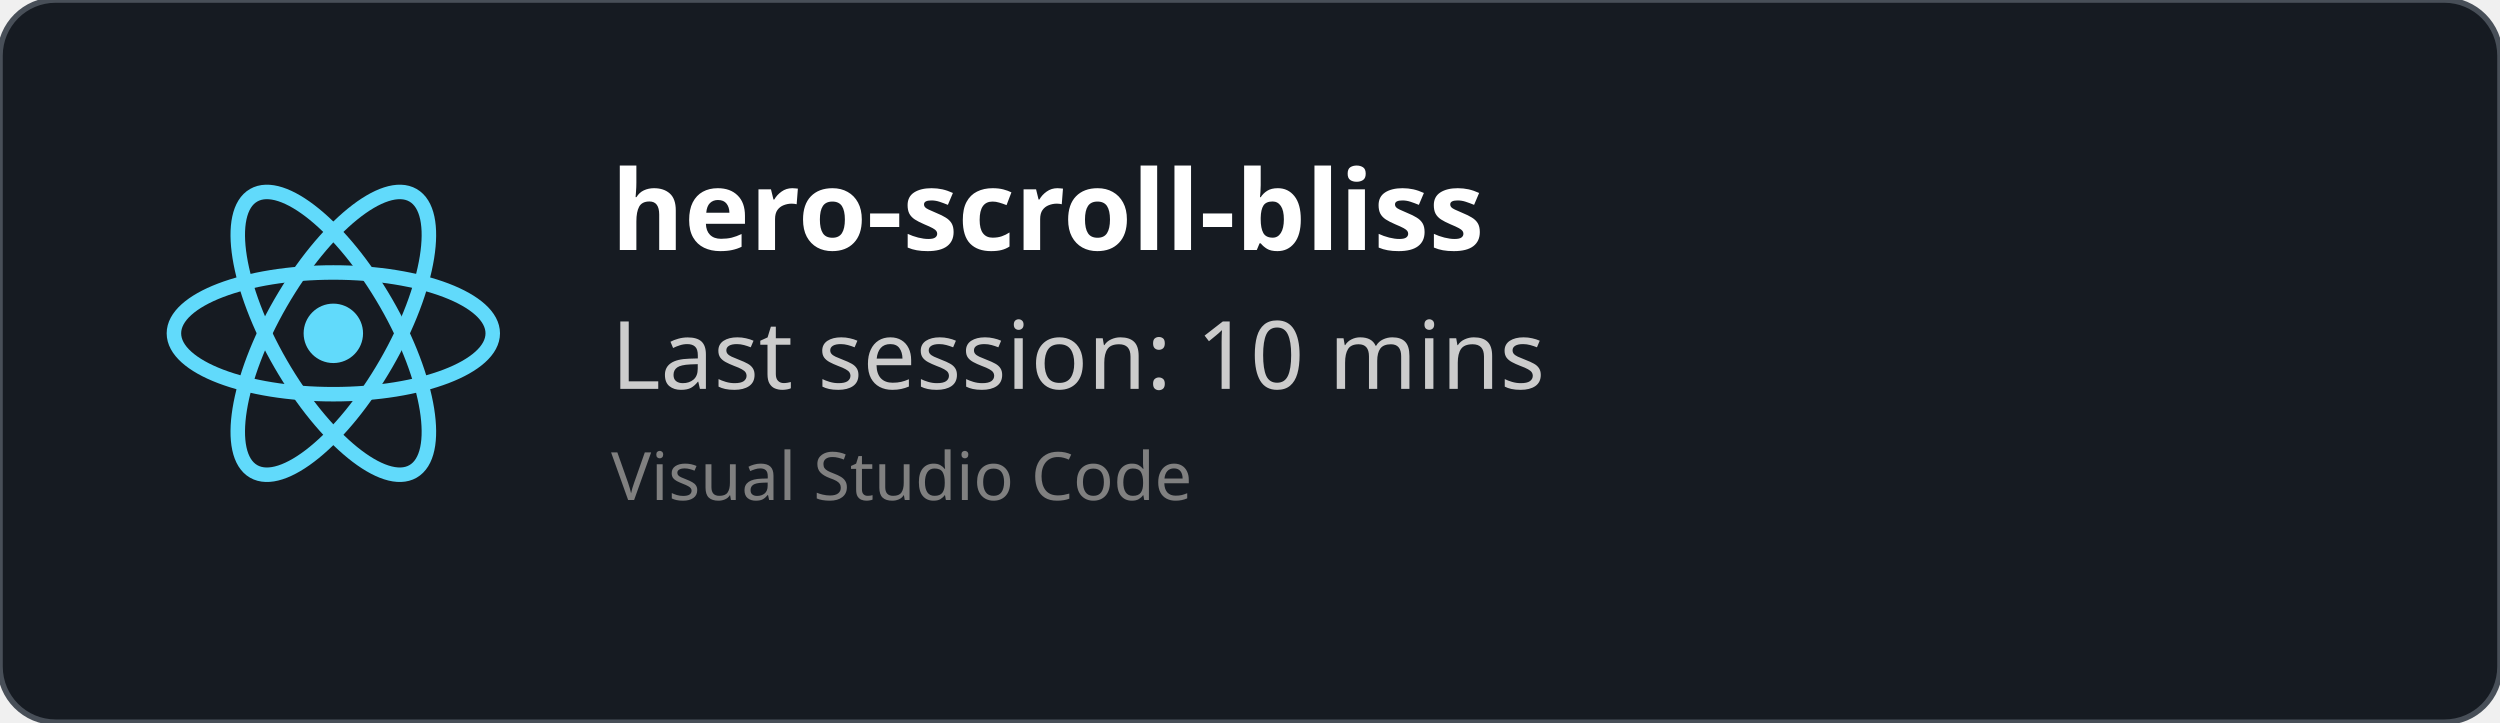
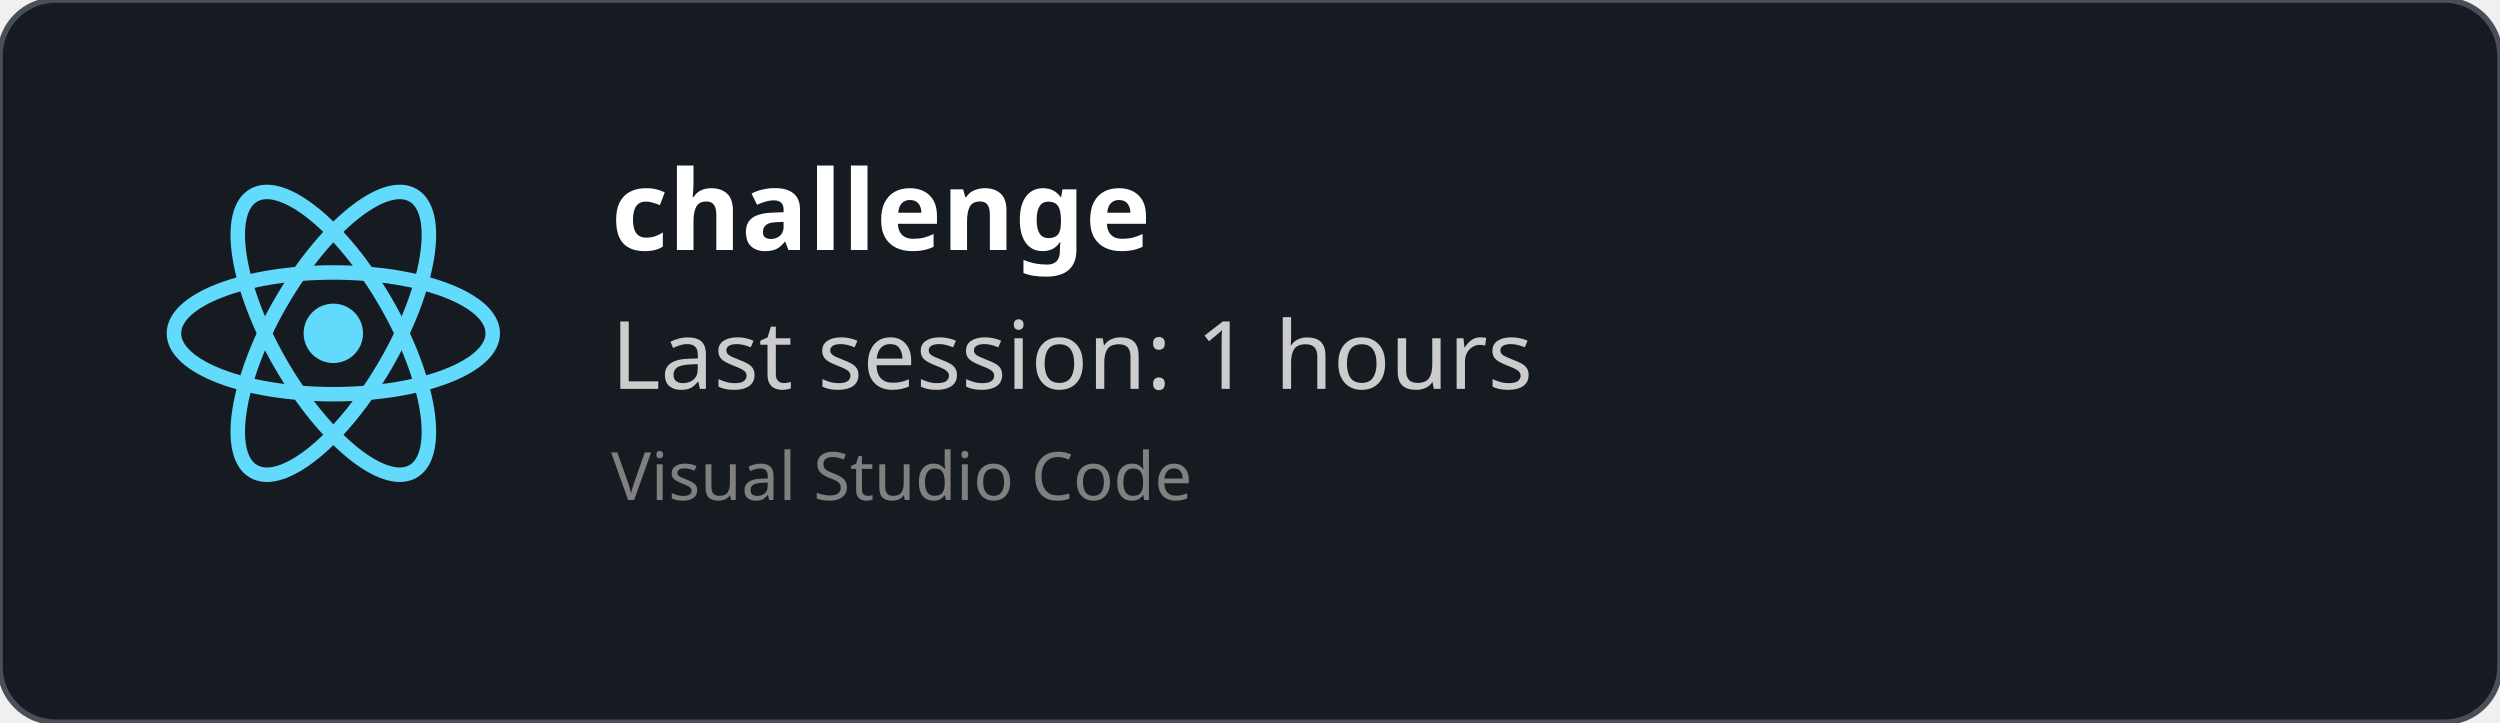
<svg xmlns="http://www.w3.org/2000/svg" width="450" height="130" viewBox="0 0 450 130" fill="none" role="img">
  <style>
    *{
        font-family: 'Segoe UI', Ubuntu, monospace
    }
    </style>
  <defs>
    <clipPath id="horizontalClip" x="20" y="20" width="500" height="200">
      <rect x="90" y="20" width="300" height="50" />
    </clipPath>
  </defs>
  <rect width="450" height="130" fill="rgba(22,27,34)" stroke="#484f58" stroke-width="1" fill-opacity="1" stroke-opacity="1" x="0" y="0" rx="10px" ry="10px">
    </rect>
  <svg height="60" width="60" x="30" y="30" viewBox="-11.5 -10.232 23 20.463">
    <circle cx="0" cy="0" r="2.05" fill="#61dafb" />
    <g stroke="#61dafb" stroke-width="1" fill="none">
      <ellipse rx="11" ry="4.2" />
      <ellipse rx="11" ry="4.2" transform="rotate(60)" />
      <ellipse rx="11" ry="4.2" transform="rotate(120)" />
    </g>
  </svg>
  <text x="110" y="45" font-size="20" clip-path="url(#horizontalClip)" font-weight="bold" font-family="Ubuntu" fill="white">
-     hero-scroll-bliss
+     challenge
    </text>
  <text x="110" y="70" font-size="17px" font-family="Ubuntu" fill="#ccc">
-     Last session: 10 mins
+     Last session: 1 hours
    </text>
  <text x="110" y="90" font-size="12px" font-family="Ubuntu" fill="grey">
    Visual Studio Code
    </text>
</svg>
